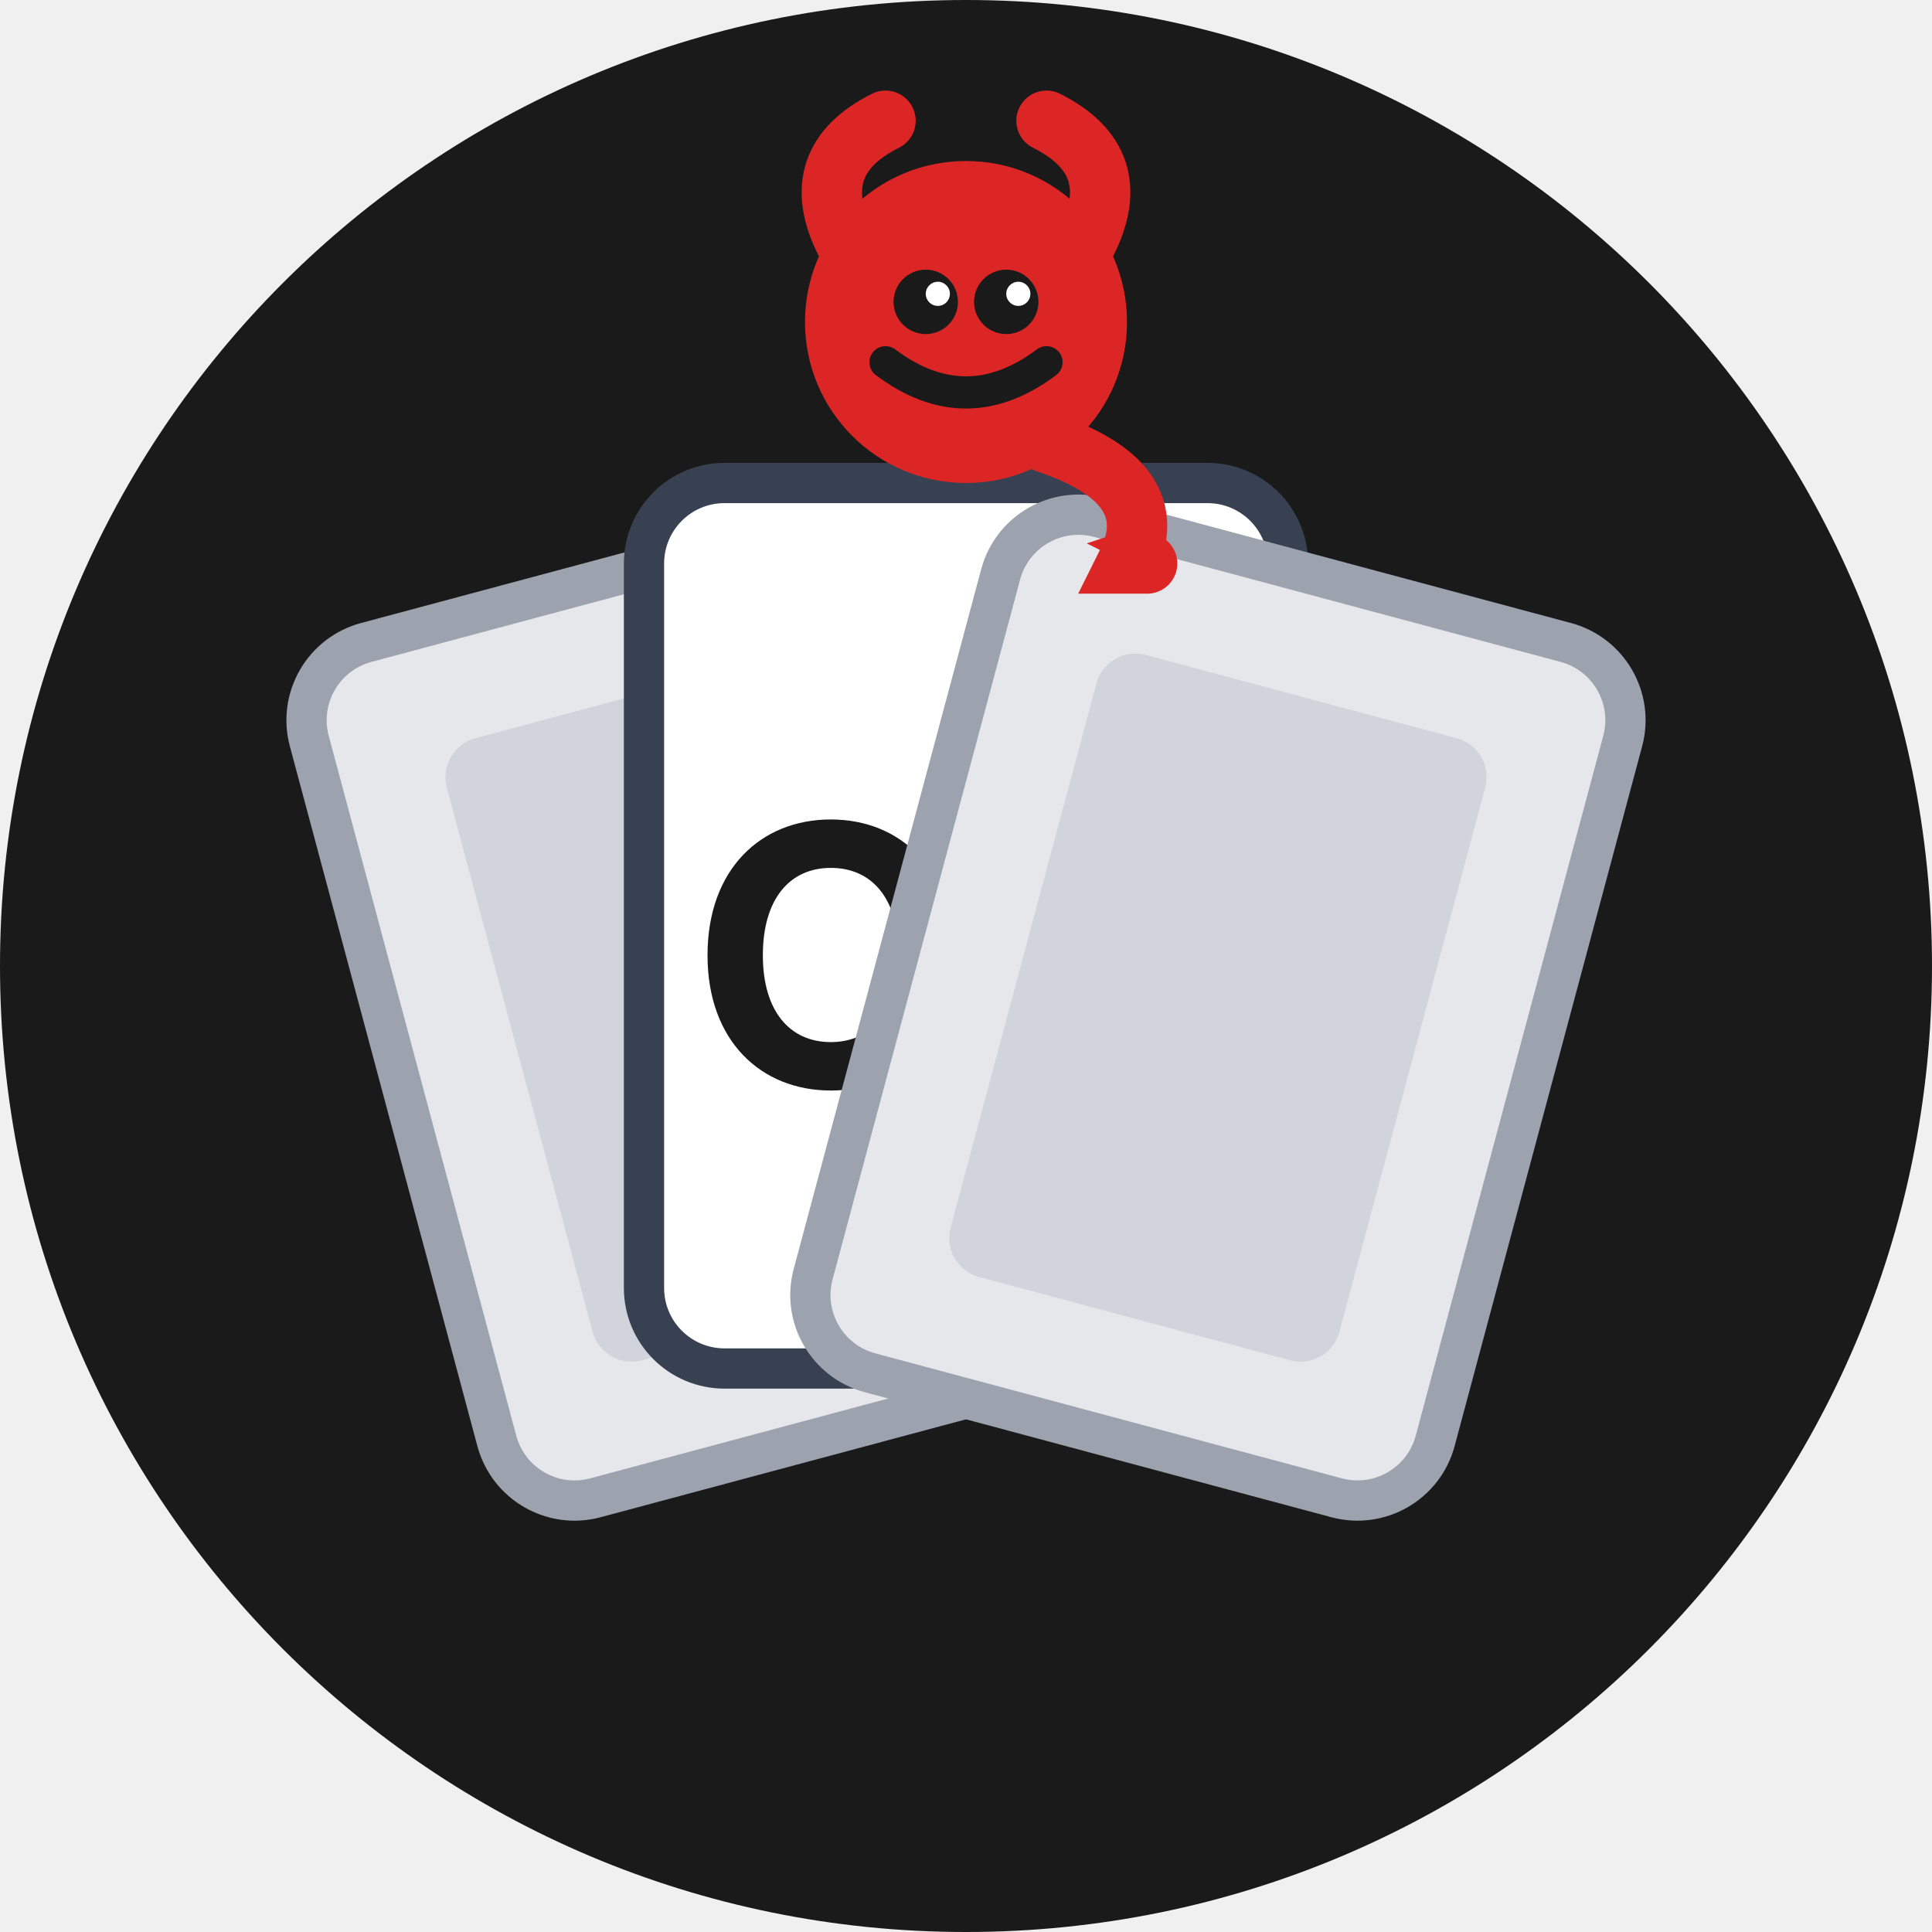
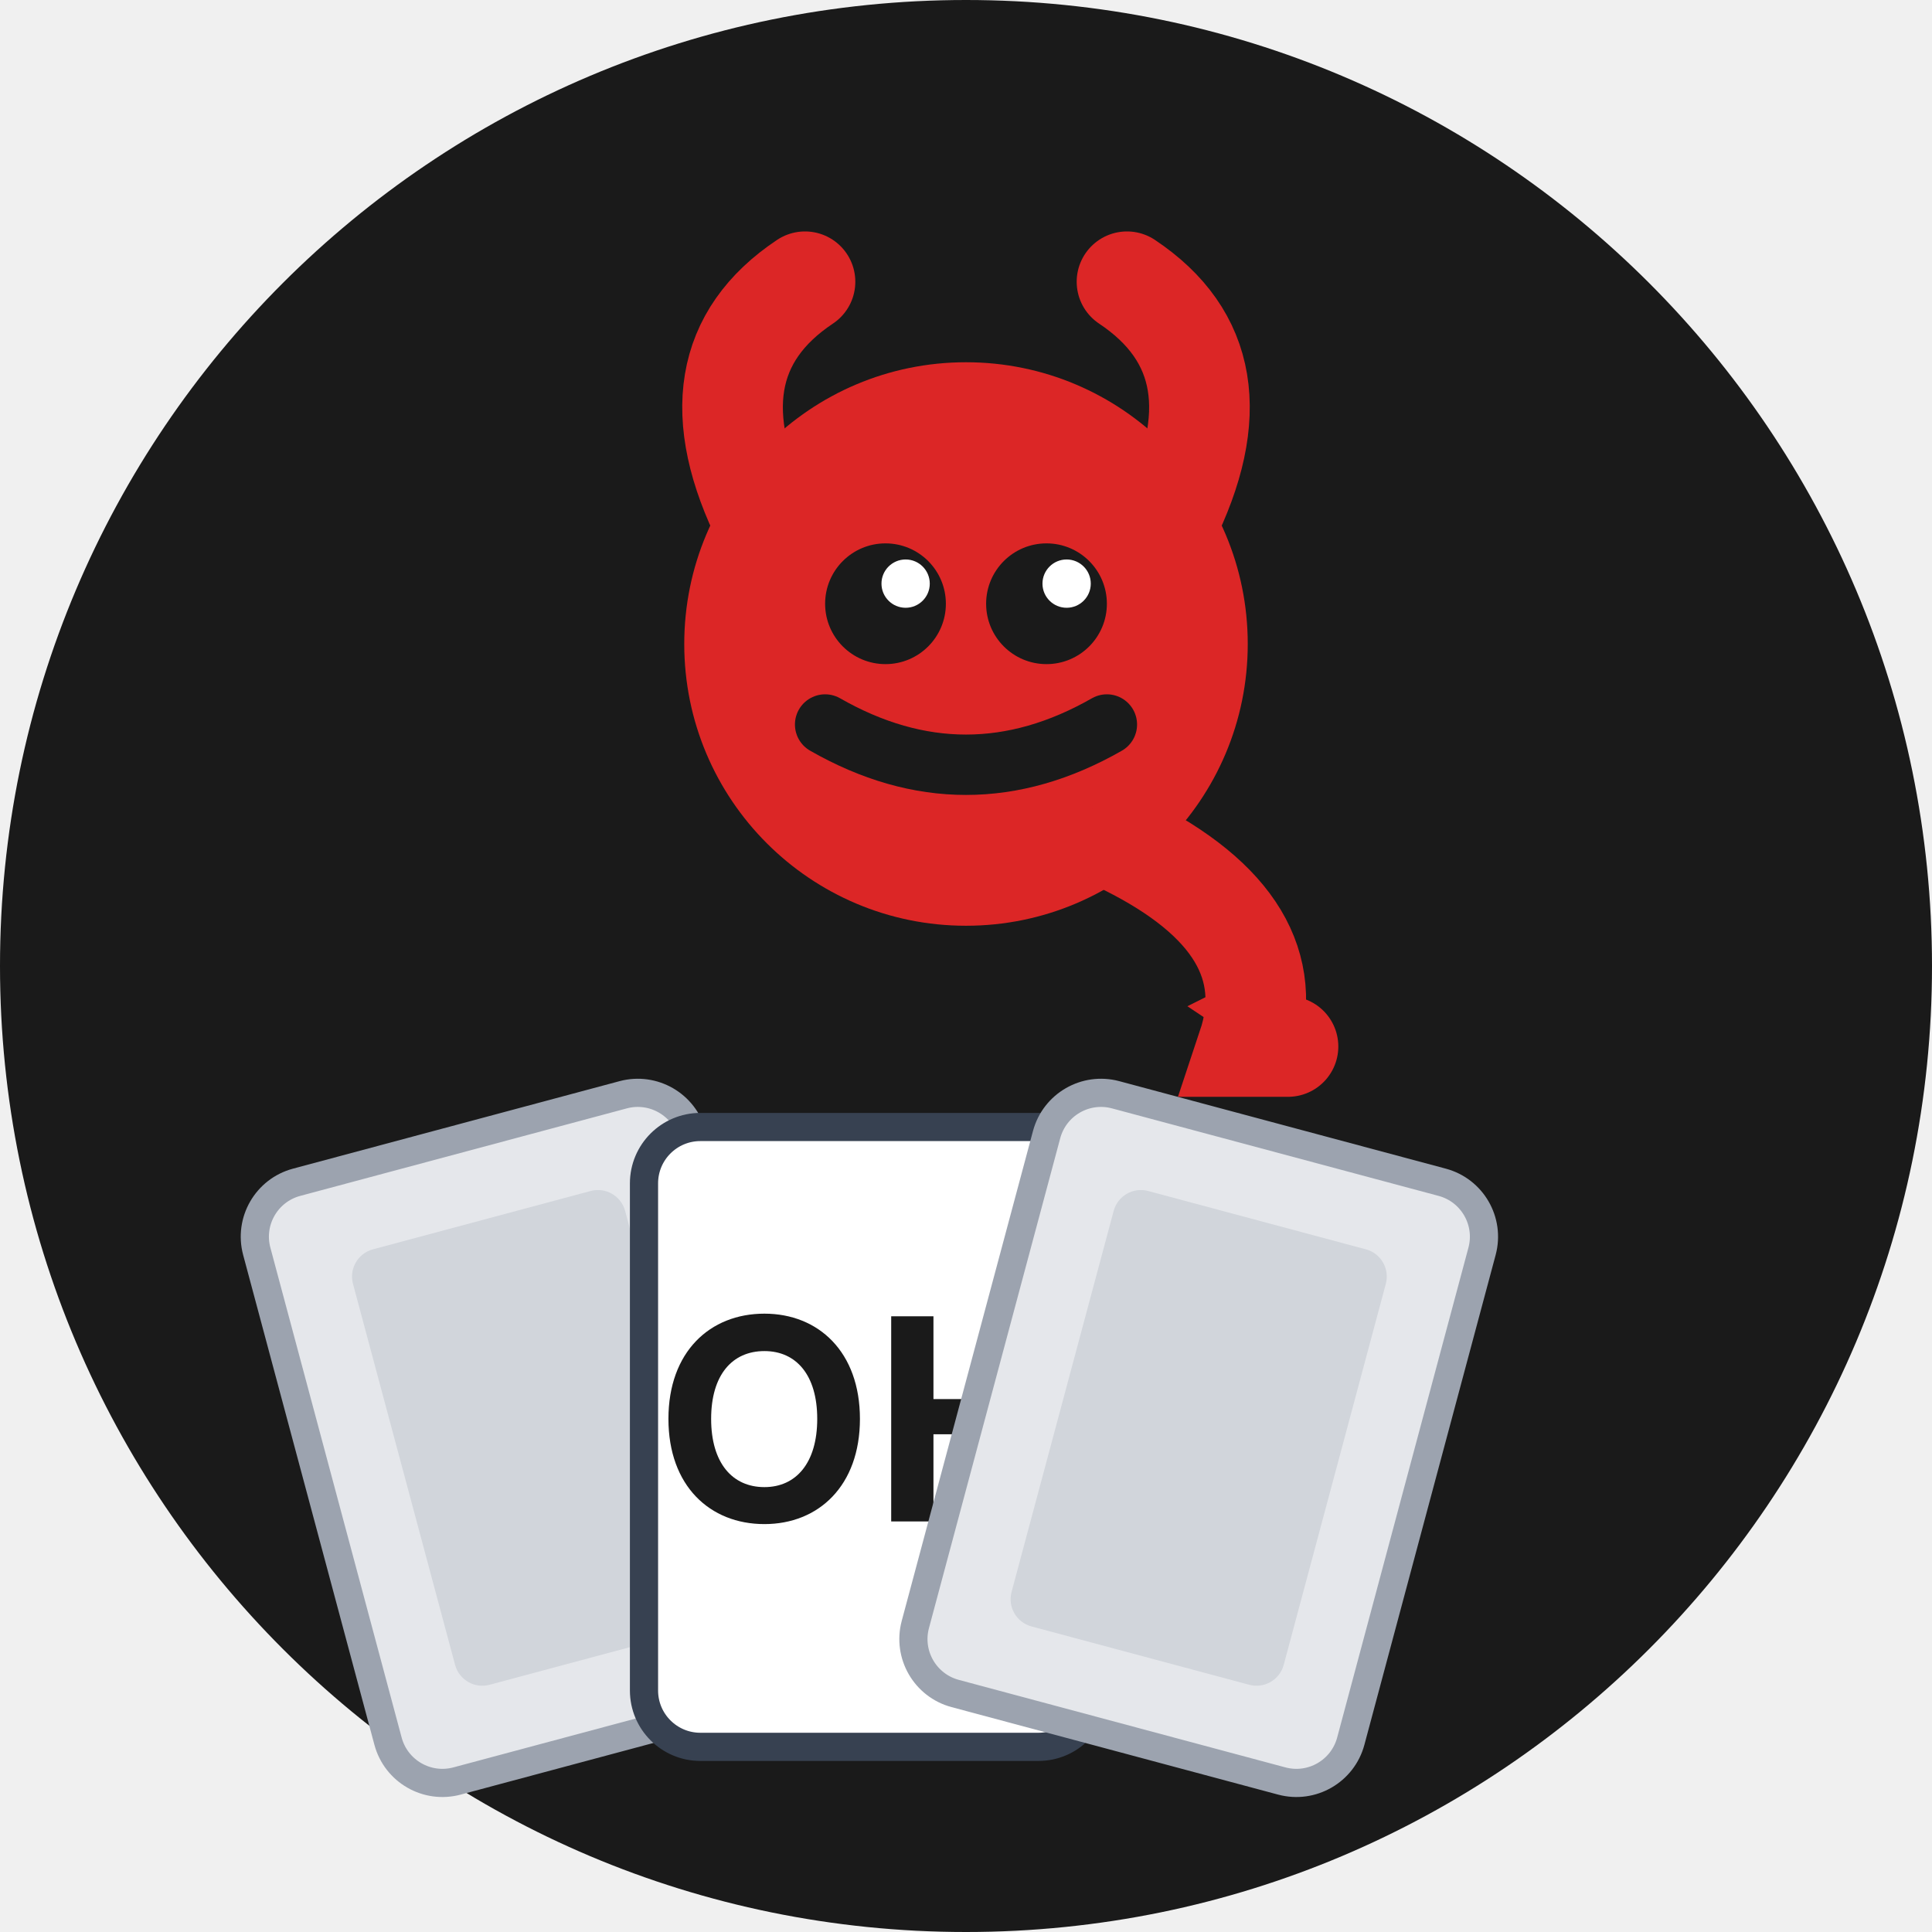
<svg xmlns="http://www.w3.org/2000/svg" width="48" height="48" viewBox="0 0 48 48" fill="none">
  <circle cx="24" cy="24" r="24" fill="#1a1a1a" />
-   <g transform="translate(10, 14) rotate(-15, 8, 12)">
-     <rect x="0" y="0" width="16" height="22" rx="2" fill="#e5e7eb" stroke="#9ca3af" stroke-width="1" />
-     <rect x="3" y="3" width="10" height="16" rx="1" fill="#d1d5db" />
+   <g transform="translate(14, 6)">
+     <path d="M 5 7 Q 3 3 6 1" fill="none" stroke="#dc2626" stroke-width="2.5" stroke-linecap="round" />
+     <path d="M 15 7 Q 17 3 14 1" fill="none" stroke="#dc2626" stroke-width="2.5" stroke-linecap="round" />
+     <circle cx="10" cy="10" r="7" fill="#dc2626" />
+     <circle cx="8" cy="9" r="1.5" fill="#1a1a1a" />
+     <circle cx="12" cy="9" r="1.5" fill="#1a1a1a" />
+     <circle cx="8.5" cy="8.5" r="0.6" fill="white" />
+     <circle cx="12.5" cy="8.5" r="0.6" fill="white" />
+     <path d="M 6.5 12 Q 10 14 13.5 12" fill="none" stroke="#1a1a1a" stroke-width="1.5" stroke-linecap="round" />
+     <path d="M 14 15 Q 18 17 17 20 L 18 20" fill="none" stroke="#dc2626" stroke-width="2.5" stroke-linecap="round" />
+     <path d="M 17 20 L 15.5 19 L 17.5 18" fill="#dc2626" />
  </g>
-   <g transform="translate(16, 12)">
+   <g transform="translate(8, 28) scale(0.7)">
+     <g transform="rotate(-15, 8, 12)">
+       <rect x="0" y="0" width="16" height="22" rx="2" fill="#e5e7eb" stroke="#9ca3af" stroke-width="1" />
+       <rect x="3" y="3" width="10" height="16" rx="1" fill="#d1d5db" />
+     </g>
+   </g>
+   <g transform="translate(16, 28) scale(0.7)">
    <rect x="0" y="0" width="16" height="22" rx="2" fill="white" stroke="#374151" stroke-width="1" />
-     <text x="8" y="15" font-family="system-ui, -apple-system, sans-serif" font-size="9" font-weight="700" fill="#1a1a1a" text-anchor="middle">OH</text>
+     <text x="8" y="14" font-family="system-ui, -apple-system, sans-serif" font-size="10" font-weight="700" fill="#1a1a1a" text-anchor="middle">OH</text>
  </g>
-   <g transform="translate(22, 14) rotate(15, 8, 12)">
-     <rect x="0" y="0" width="16" height="22" rx="2" fill="#e5e7eb" stroke="#9ca3af" stroke-width="1" />
-     <rect x="3" y="3" width="10" height="16" rx="1" fill="#d1d5db" />
-   </g>
-   <g transform="translate(18, 2)">
-     <path d="M 3 4 Q 2 2 4 1" fill="none" stroke="#dc2626" stroke-width="1.5" stroke-linecap="round" />
-     <path d="M 9 4 Q 10 2 8 1" fill="none" stroke="#dc2626" stroke-width="1.5" stroke-linecap="round" />
-     <circle cx="6" cy="6" r="4" fill="#dc2626" />
-     <circle cx="5" cy="5.5" r="0.8" fill="#1a1a1a" />
-     <circle cx="7" cy="5.5" r="0.8" fill="#1a1a1a" />
-     <circle cx="5.3" cy="5.3" r="0.3" fill="white" />
-     <circle cx="7.3" cy="5.3" r="0.3" fill="white" />
-     <path d="M 4 7 Q 6 8.5 8 7" fill="none" stroke="#1a1a1a" stroke-width="0.8" stroke-linecap="round" />
-     <path d="M 8 9 Q 11 10 10 12 L 10.5 12" fill="none" stroke="#dc2626" stroke-width="1.5" stroke-linecap="round" />
-     <path d="M 10 12 L 9 11.5 L 10.5 11" fill="#dc2626" />
+   <g transform="translate(24, 28) scale(0.7)">
+     <g transform="rotate(15, 8, 12)">
+       <rect x="0" y="0" width="16" height="22" rx="2" fill="#e5e7eb" stroke="#9ca3af" stroke-width="1" />
+       <rect x="3" y="3" width="10" height="16" rx="1" fill="#d1d5db" />
+     </g>
  </g>
</svg>
